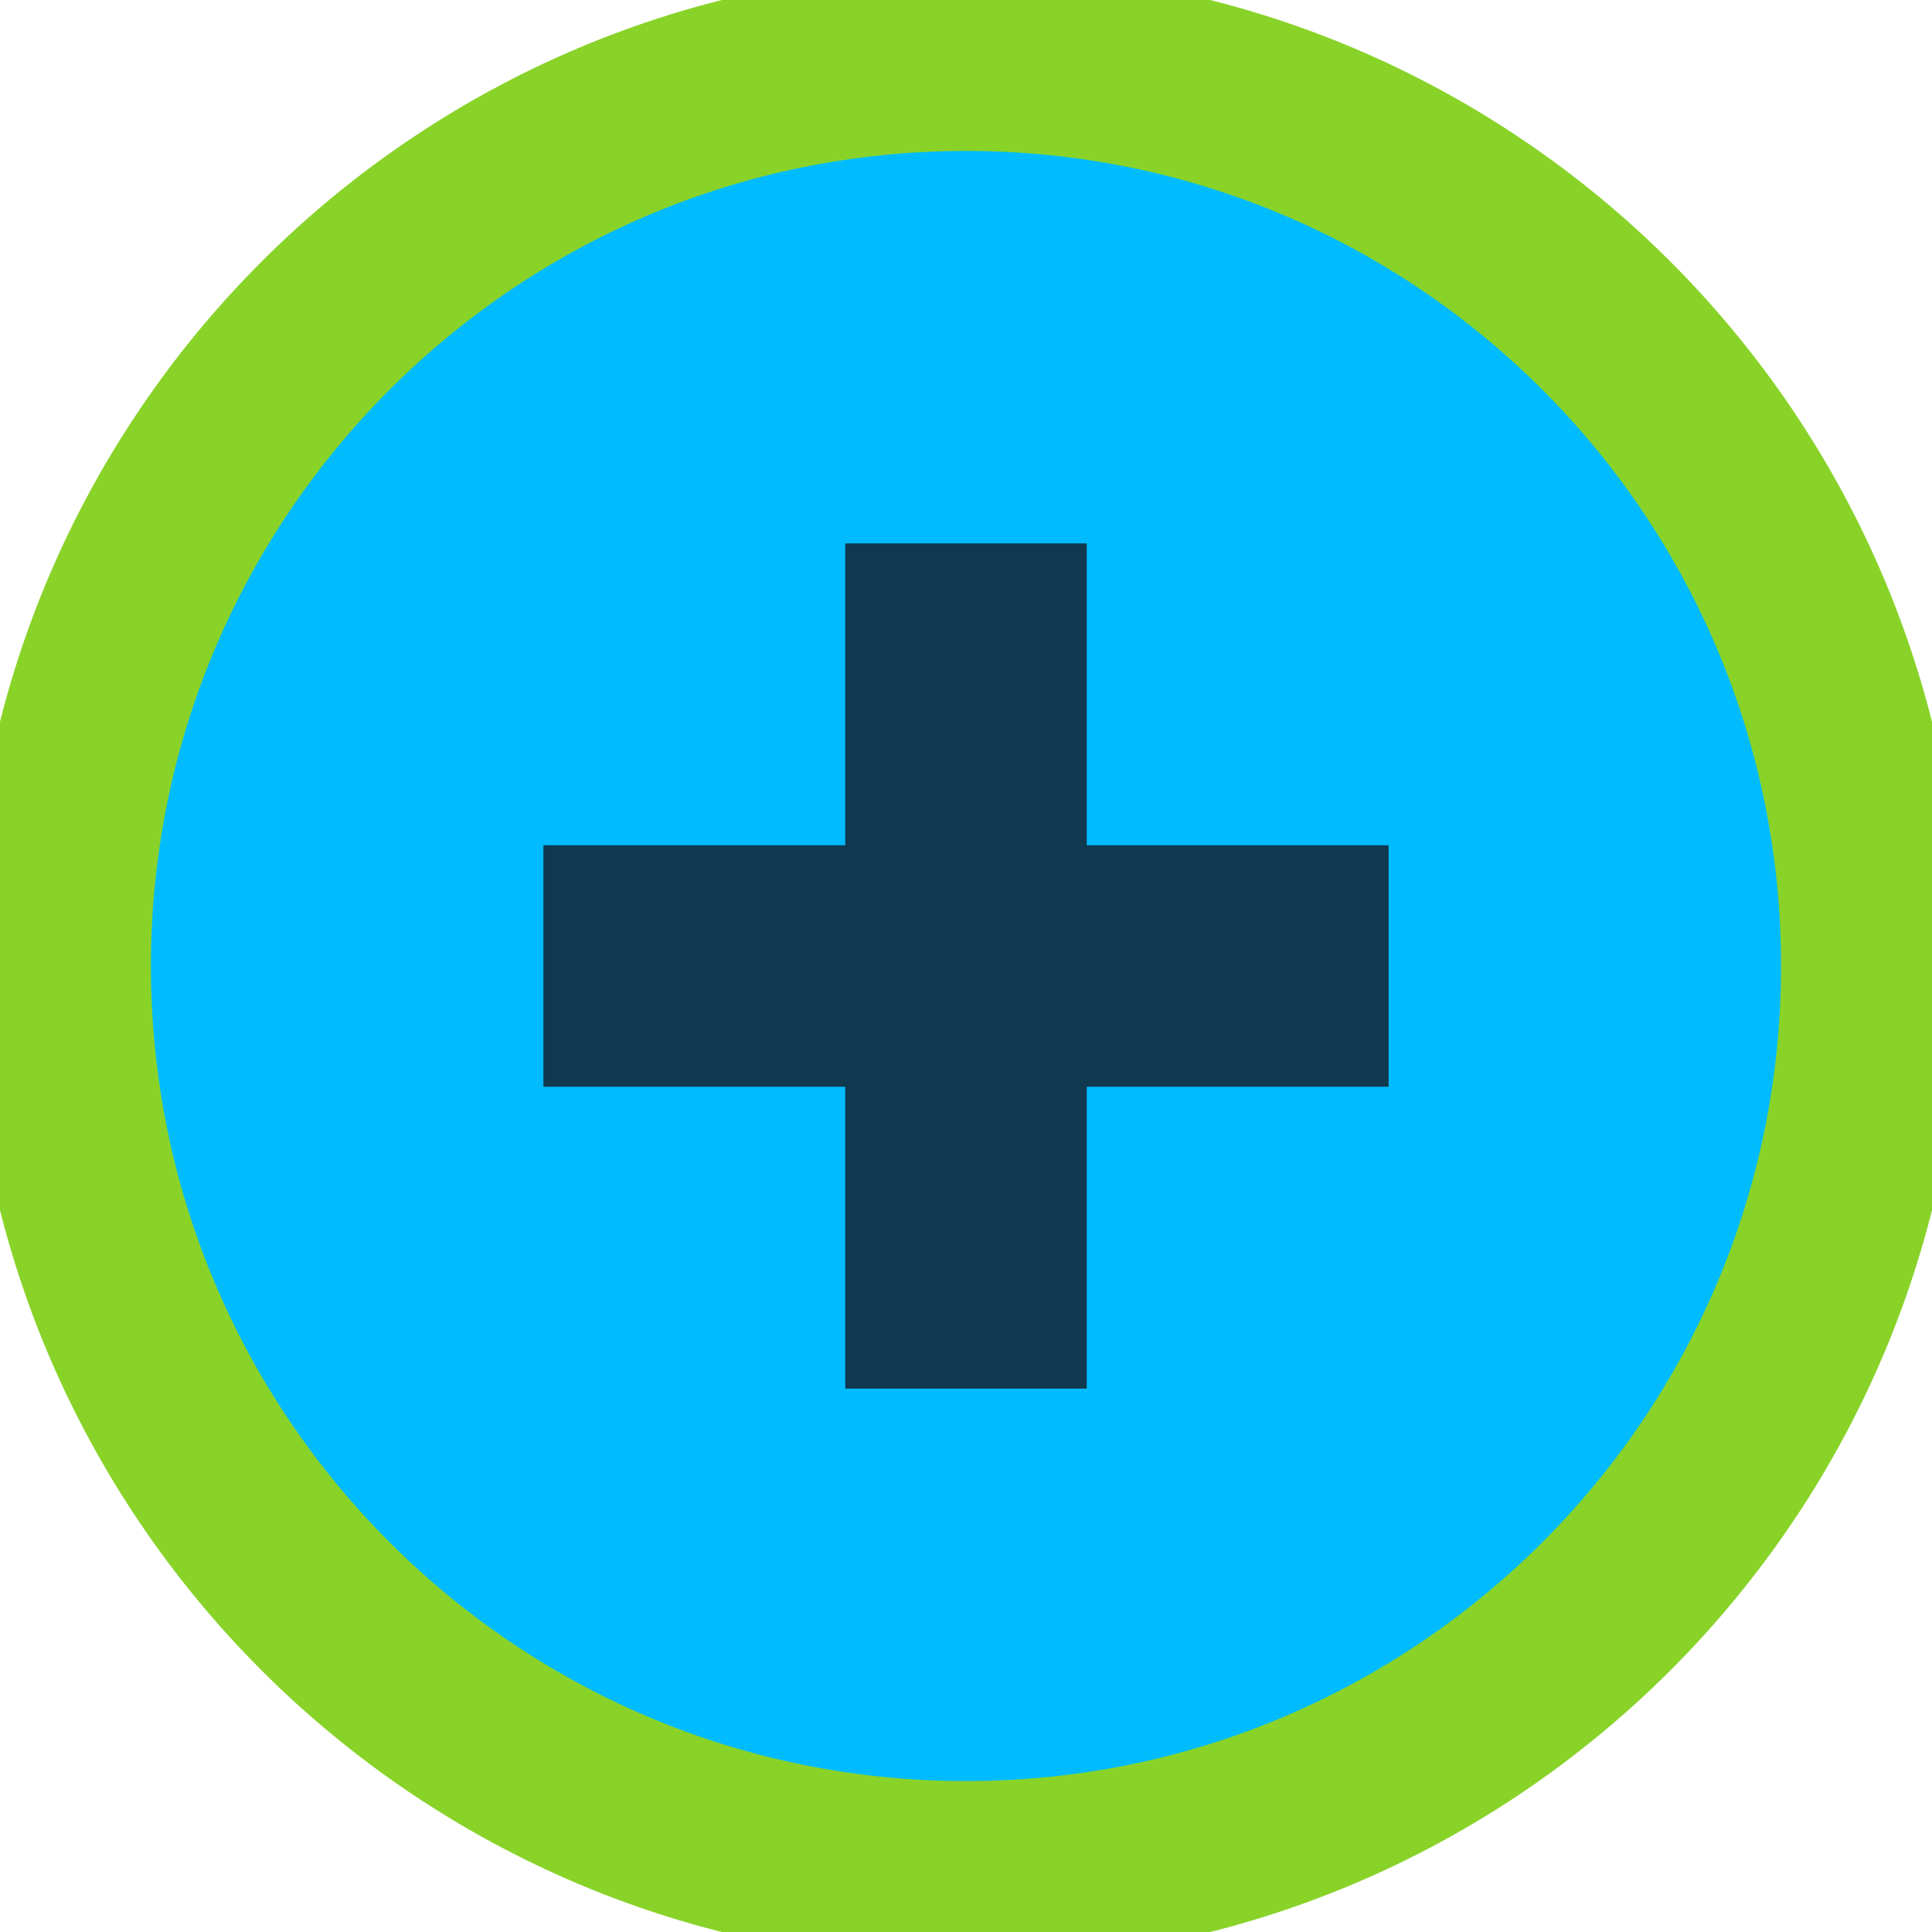
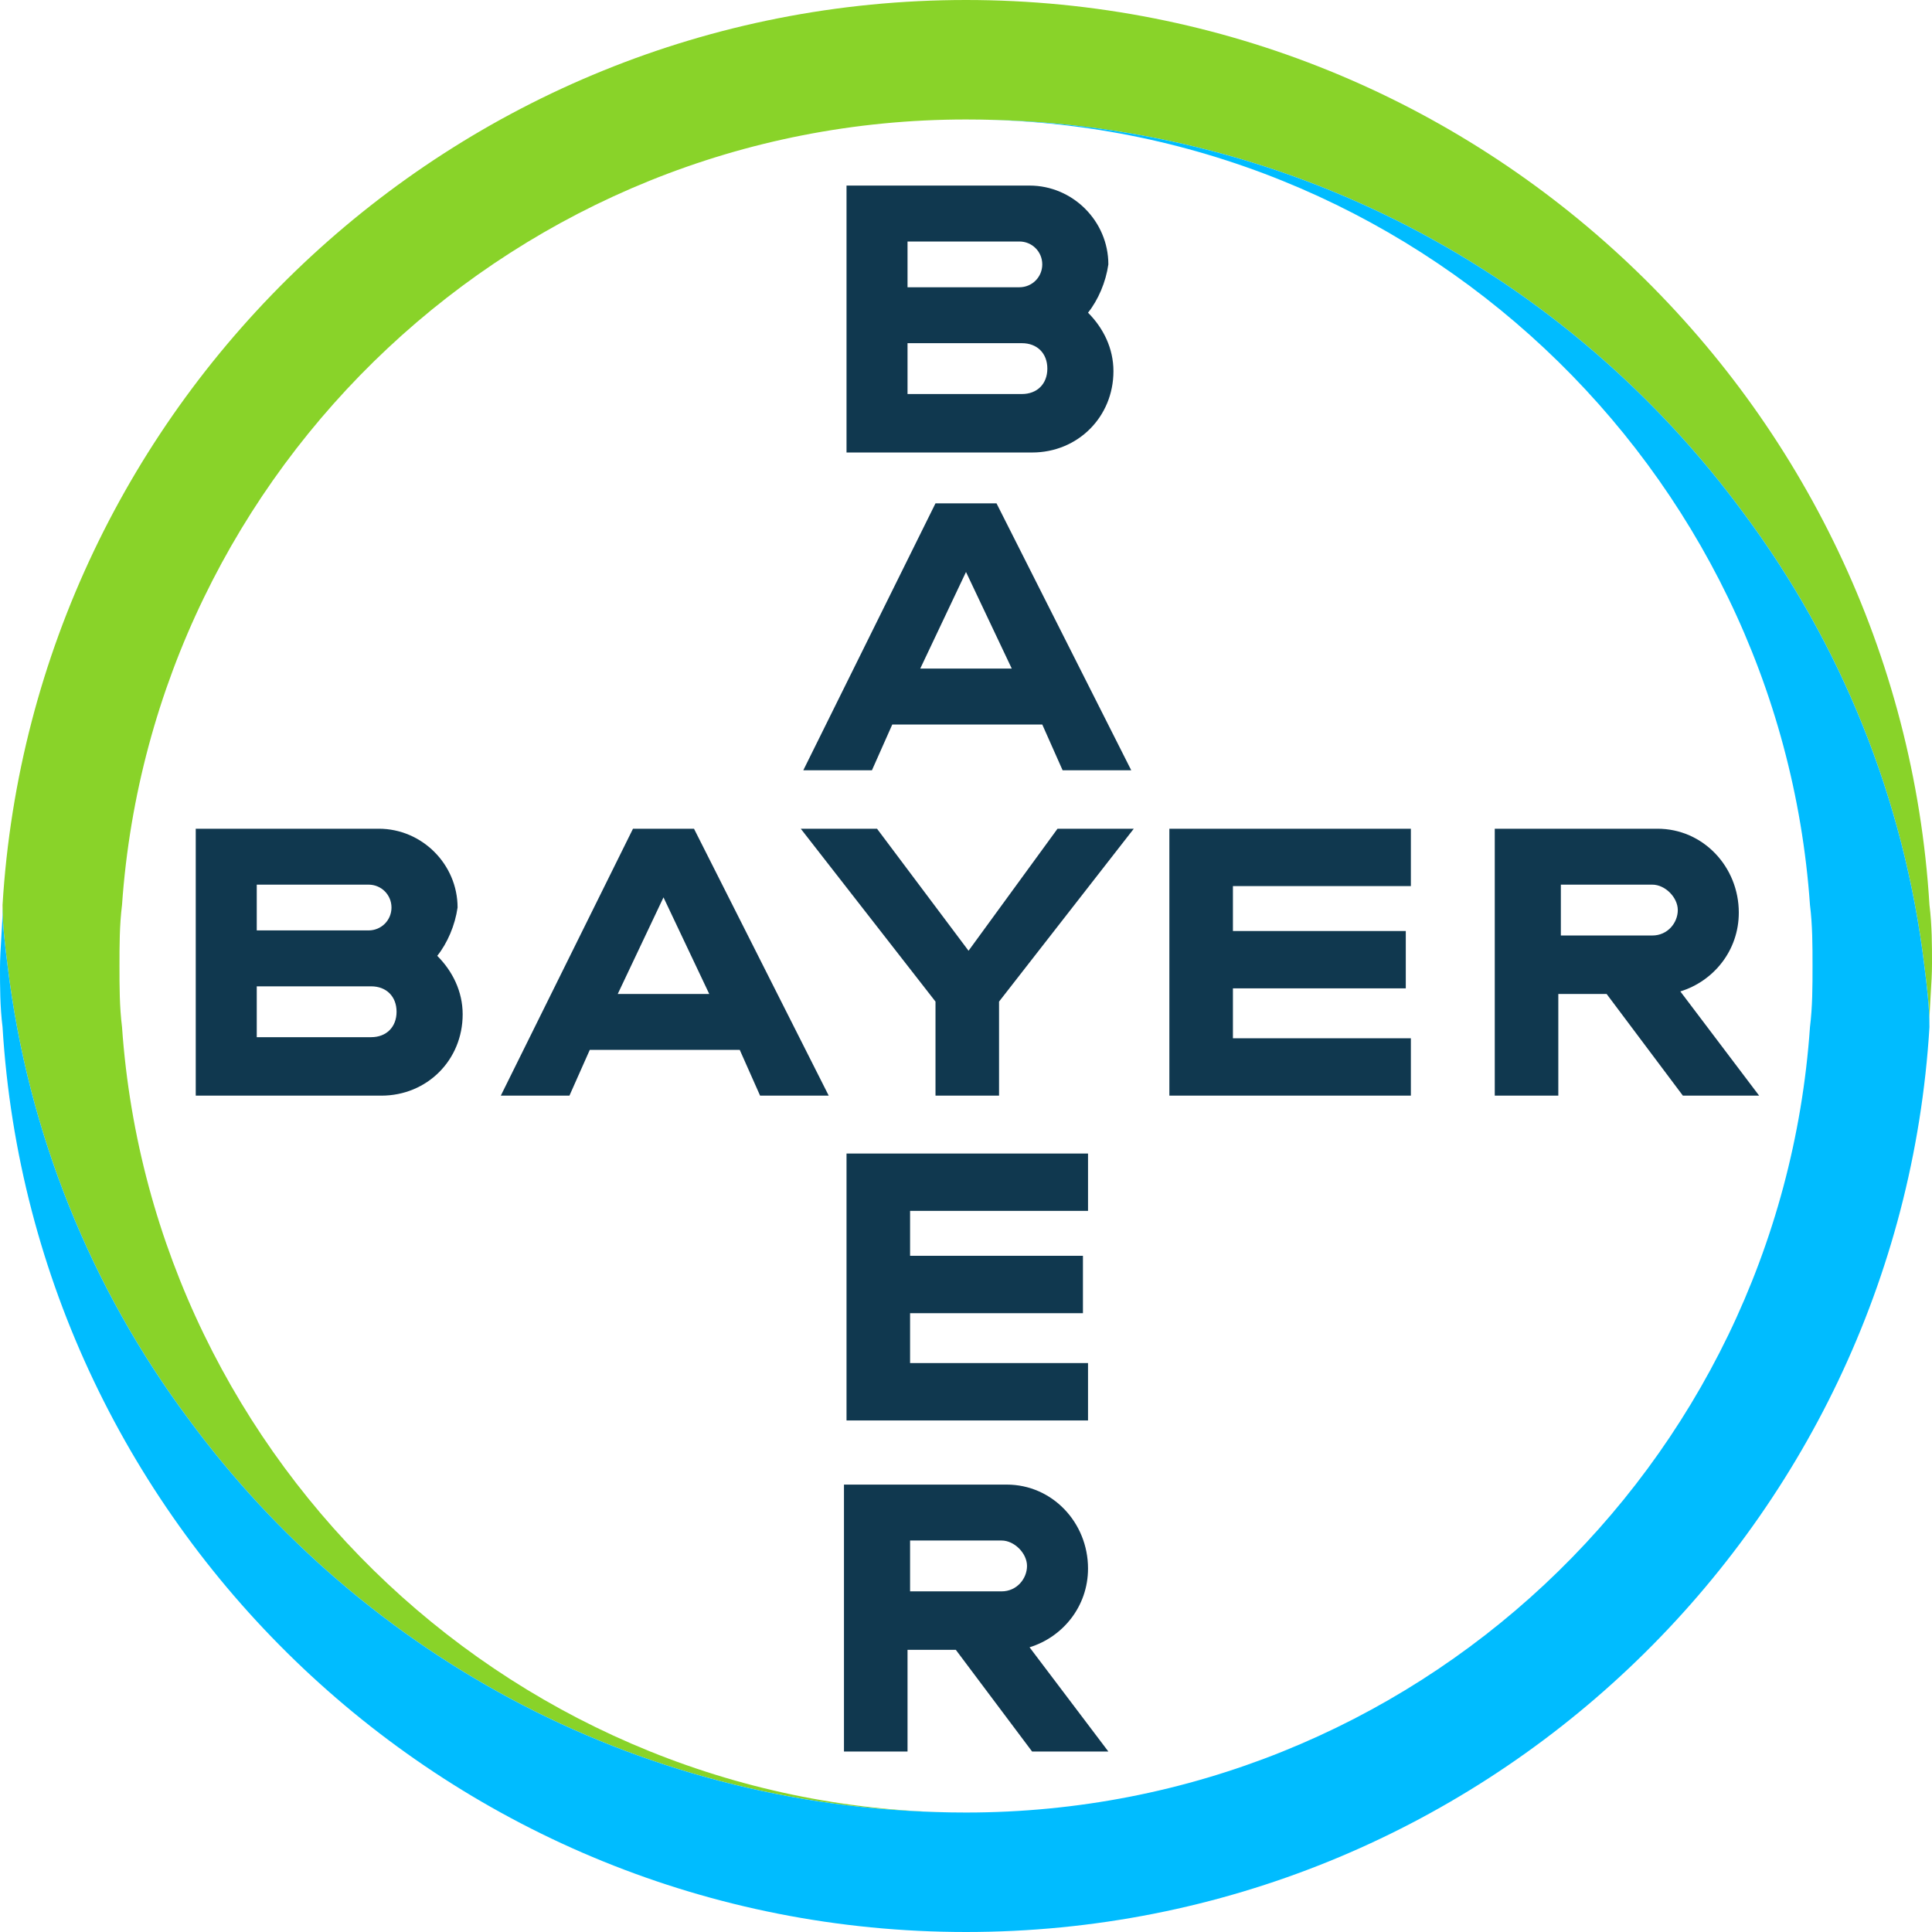
- <svg xmlns="http://www.w3.org/2000/svg" viewBox="0 0 64 64" role="img" aria-label="Bayer">
-   <circle cx="32" cy="32" r="30" fill="#00BCFF" />
-   <circle cx="32" cy="32" r="30" fill="none" stroke="#89D329" stroke-width="6" />
-   <path fill="#10384F" d="M18 28h10V18h8v10h10v8H36v10h-8V36H18z" />
+ <svg xmlns="http://www.w3.org/2000/svg" width="1000" height="1000" viewBox="0 0 633.333 633.333" version="1.1" id="svg11">
+   <defs id="defs15" />
+   <style type="text/css" id="style2">
+ 	.st0{fill:#10384F;}
+ 	.st1{fill:#89D329;}
+ 	.st2{fill:#00BCFF;}
+ </style>
+   <g id="g43">
+     <g id="g975">
+       <path style="fill:#89d329;stroke-width:8.333" id="path6" d="M 632.5,296.667 C 622.5,131.667 485,0 316.667,0 148.333,0 10.833,131.667 0.833,296.667 c 0,6.667 0.833,13.333 1.667,20 C 9.167,371.667 30,422.5 61.667,465 119.167,543.333 211.667,594.167 316.667,594.167 170,594.167 50,480 40,336.667 c -0.833,-6.667 -0.833,-13.333 -0.833,-20 0,-6.667 0,-13.333 0.833,-20 C 50,153.333 170,39.167 316.667,39.167 c 105,0 197.5,50.833 255,129.167 31.667,42.5 52.5,93.333 59.167,148.333 0.833,6.667 1.667,13.333 1.667,19.167 0,-6.667 0.833,-13.333 0.833,-20 0,-5.833 0,-12.5 -0.833,-19.167" class="st1" />
+       <path style="fill:#00bcff;stroke-width:8.333" id="path8" d="M 0.833,336.667 C 10.833,501.667 148.333,633.333 316.667,633.333 485,633.333 622.5,501.667 632.5,336.667 c 0,-6.667 -0.833,-13.333 -1.667,-20 -6.667,-55 -27.5,-105.833 -59.167,-148.333 -57.5,-78.333 -150,-129.167 -255,-129.167 146.667,0 266.667,114.167 276.667,257.5 0.833,6.667 0.833,13.333 0.833,20 0,6.667 0,13.333 -0.833,20 -10,144.167 -130,257.5 -276.667,257.5 -105,0 -197.5,-50.833 -255,-129.167 C 30,422.5 9.167,371.667 2.5,316.667 1.667,310 0.833,303.333 0.833,297.5 c 0,6.667 -0.833,13.333 -0.833,20 0,5.833 0,12.5 0.833,19.167" class="st2" />
+     </g>
+     <g id="g28">
+       <path style="fill:#10384f;stroke-width:13.158" d="M 438.158,96.053 V 234.211 h 96.053 c 23.684,0 42.105,-18.421 42.105,-42.105 0,-11.842 -5.263,-22.369 -13.158,-30.264 5.263,-6.579 9.21,-15.789 10.525,-25 0,-22.368 -18.421,-40.789 -40.789,-40.789 z M 469.736,125 h 57.895 c 6.579,0 11.844,5.263 11.844,11.842 0,6.579 -5.265,11.842 -11.844,11.842 h -57.895 z m 0,52.631 h 59.211 c 7.895,0 13.158,5.263 13.158,13.158 0,7.895 -5.263,13.158 -13.158,13.158 h -59.211 z" transform="scale(0.6333333)" id="path858" />
+       <path style="fill:#10384f;stroke-width:13.158" d="m 484.211,260.525 -68.422,138.158 h 35.527 L 461.842,375 h 77.633 L 550,398.684 h 35.525 L 515.789,260.525 Z M 500,296.053 l 23.684,50 h -47.367 z" transform="scale(0.6333333)" id="path852" />
+       <path style="fill:#10384f;stroke-width:8.333" d="m 346.667,271.667 h 25 L 327.5,328.333 v 30.833 H 306.667 V 328.333 L 262.5,271.667 h 25 l 30,40 z" id="path848" />
+       <path style="fill:#10384f;fill-opacity:1;stroke-width:13.158" d="m 773.684,428.947 v 138.158 h 32.895 v -52.631 h 25 l 39.475,52.631 h 39.473 L 869.736,513.158 C 886.842,507.895 900,492.106 900,472.369 c 0,-23.684 -18.421,-43.422 -42.105,-43.422 z m 34.211,28.947 h 47.369 c 6.579,0 13.158,6.579 13.158,13.158 0,6.579 -5.263,13.158 -13.158,13.158 h -47.369 z" id="path844" transform="scale(0.6333333)" />
+       <path style="fill:#10384f;stroke-width:8.333" d="m 64.167,271.666 v 87.5 h 60.833 c 15,0 26.667,-11.667 26.667,-26.667 0,-7.5 -3.334,-14.167 -8.334,-19.167 3.333,-4.167 5.833,-10 6.666,-15.833 0,-14.167 -11.666,-25.833 -25.833,-25.833 z m 19.999,18.333 h 36.667 c 4.167,0 7.501,3.333 7.501,7.5 0,4.167 -3.334,7.5 -7.501,7.5 H 84.166 Z m 0,33.333 h 37.5 c 5,0 8.334,3.334 8.334,8.334 0,5 -3.334,8.334 -8.334,8.334 H 84.166 Z" id="path858-0" />
+       <path style="fill:#10384f;stroke-width:8.333" d="m 207.501,271.667 -43.334,87.5 h 22.501 l 6.666,-15 h 49.167 l 6.666,15 h 22.499 l -44.166,-87.5 z m 10,22.501 15,31.667 h -29.999 z" id="path852-8" />
+       <path style="fill:#10384f;fill-opacity:1;stroke-width:8.255" d="m 462.5,271.667 v 18.808 h -58.333 v 14.72 h 56.667 v 18.808 h -56.667 v 16.355 h 58.333 v 18.808 h -79.167 v -87.5 z" id="path830-7" />
+       <path style="fill:#10384f;fill-opacity:1;stroke-width:8.333" d="m 276.666,486.667 v 87.5 h 20.833 V 540.835 h 15.833 l 25.001,33.333 h 24.999 l -25.833,-34.167 c 10.833,-3.333 19.167,-13.333 19.167,-25.833 0,-15 -11.667,-27.501 -26.667,-27.501 z m 21.667,18.333 h 30 c 4.167,0 8.334,4.167 8.334,8.334 0,4.167 -3.334,8.334 -8.334,8.334 H 298.333 Z" id="path844-7" />
+       <path style="fill:#10384f;fill-opacity:1;stroke-width:8.255" d="m 356.667,378.139 v 18.808 h -58.333 v 14.72 H 355 v 18.808 h -56.667 v 16.355 h 58.333 v 18.808 H 277.5 v -87.5 z" id="path830-7-6" />
+     </g>
+   </g>
</svg>
